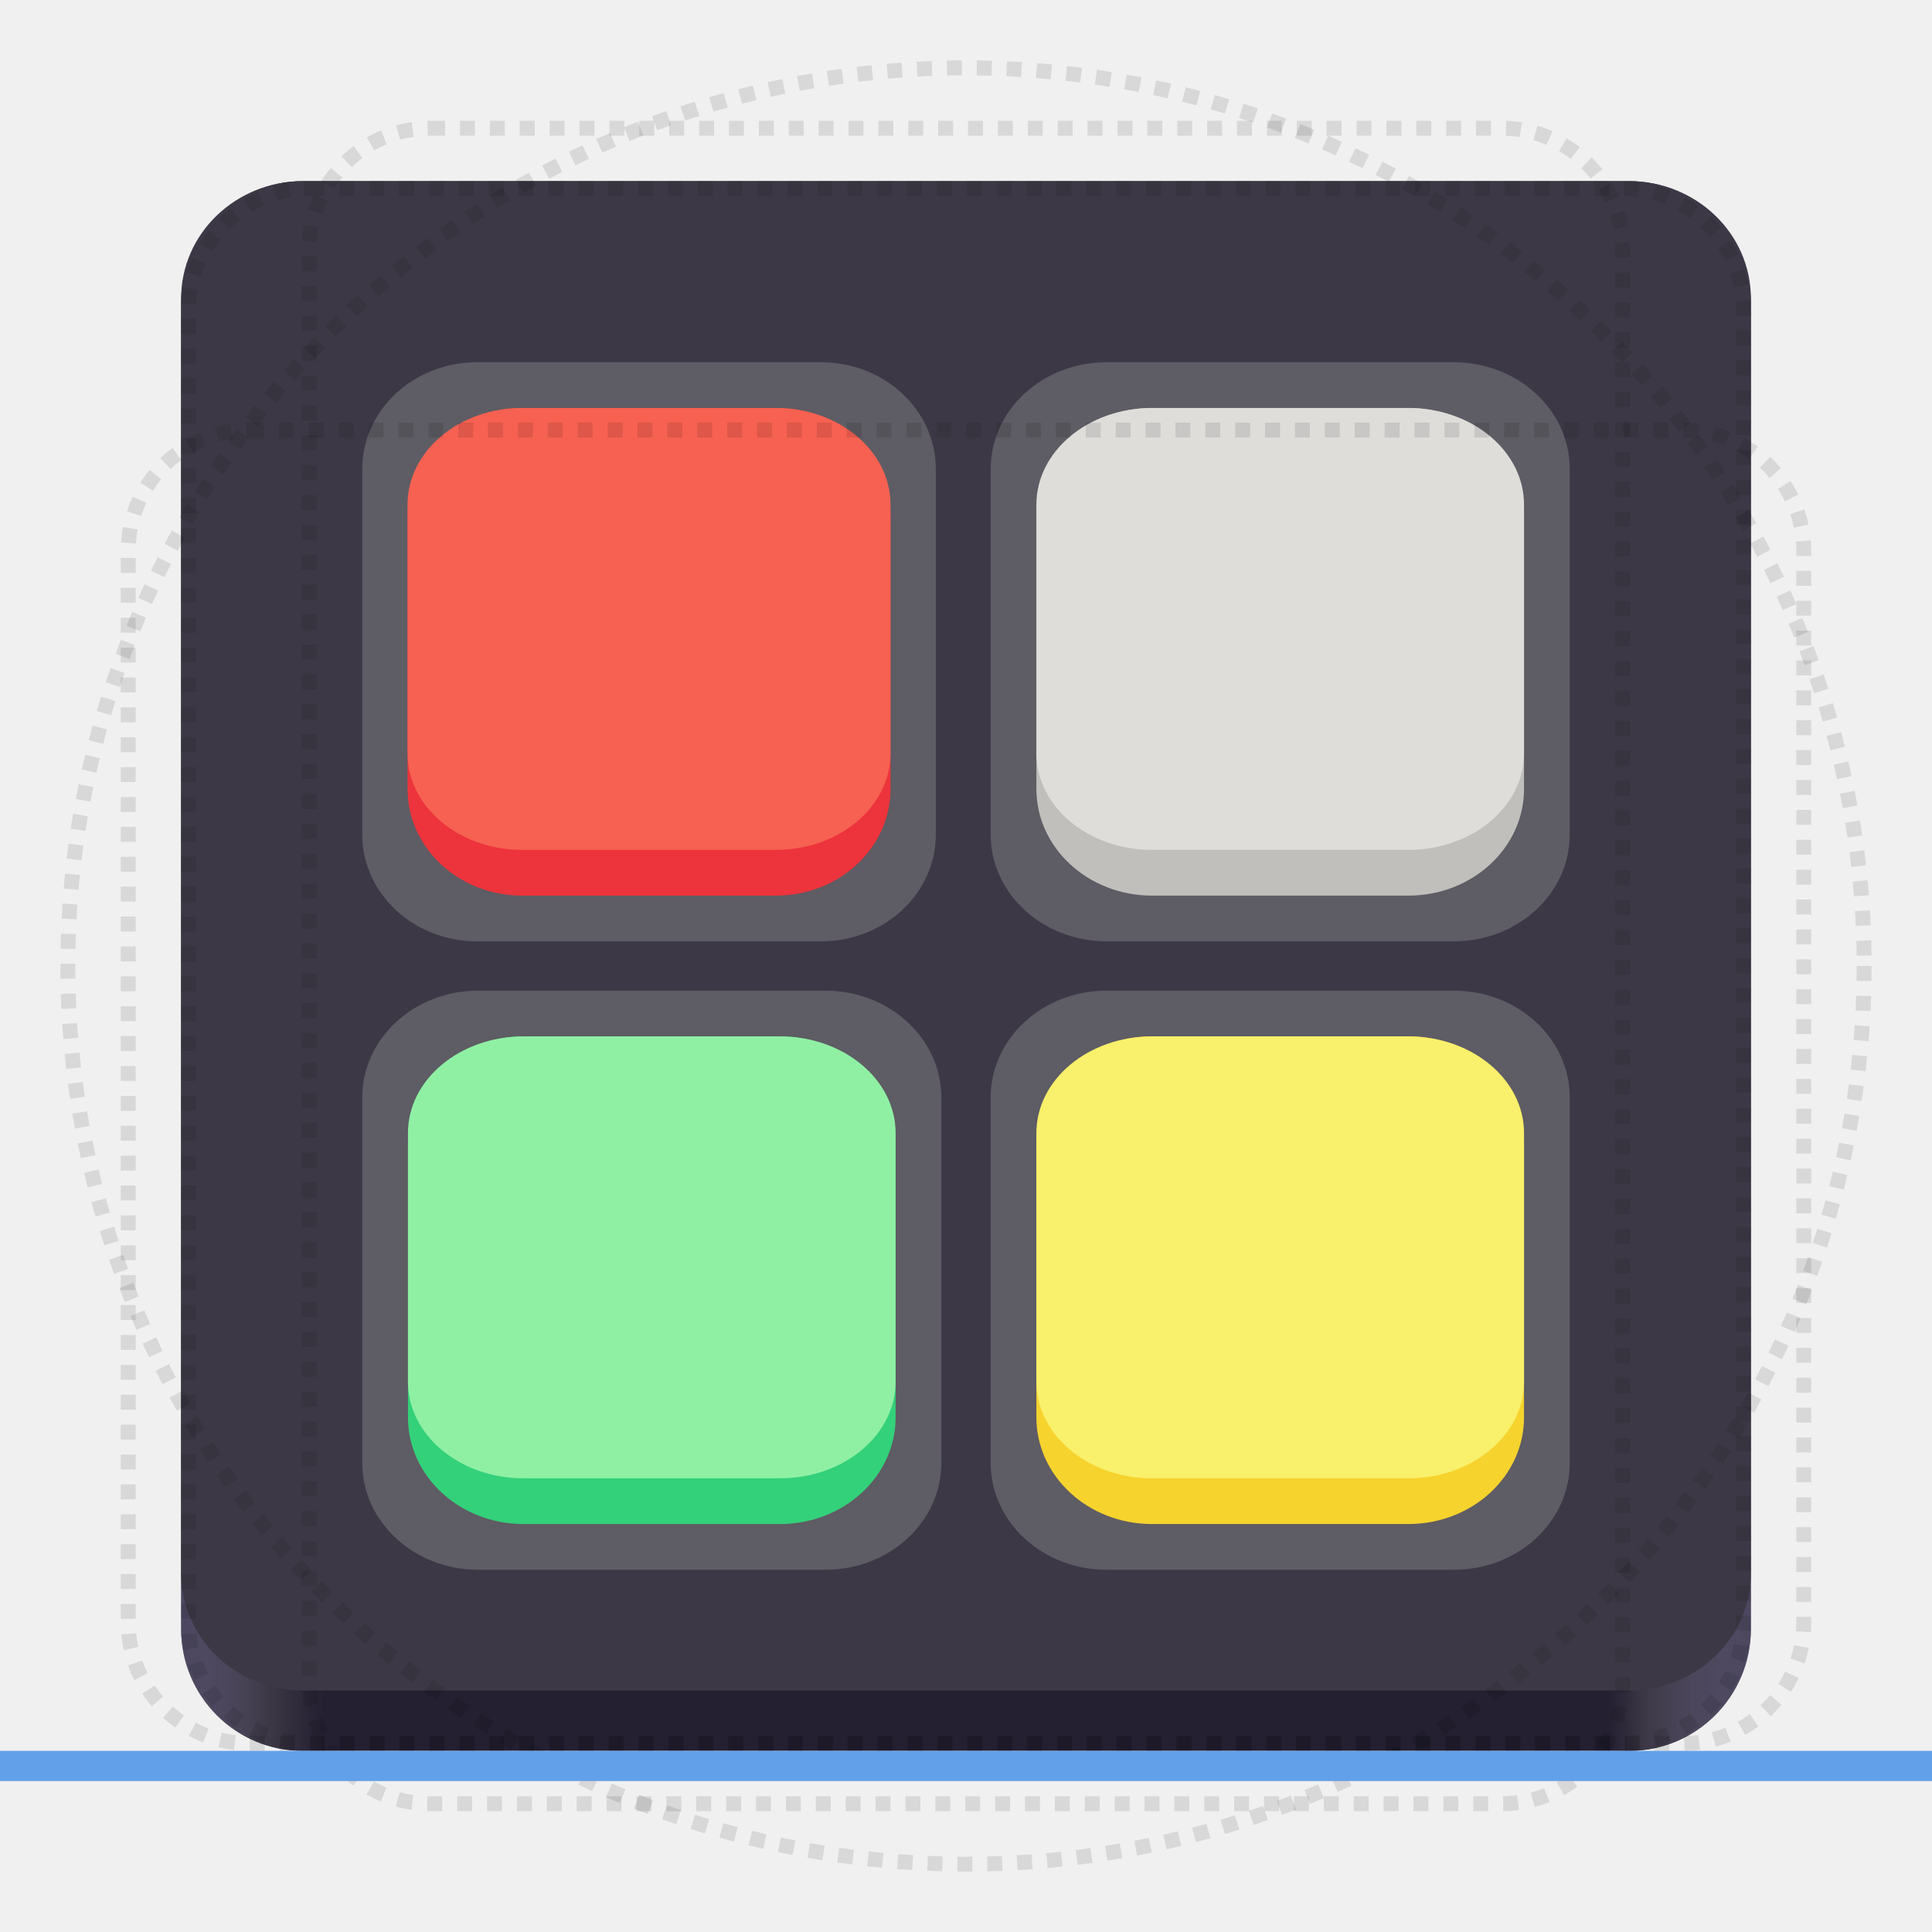
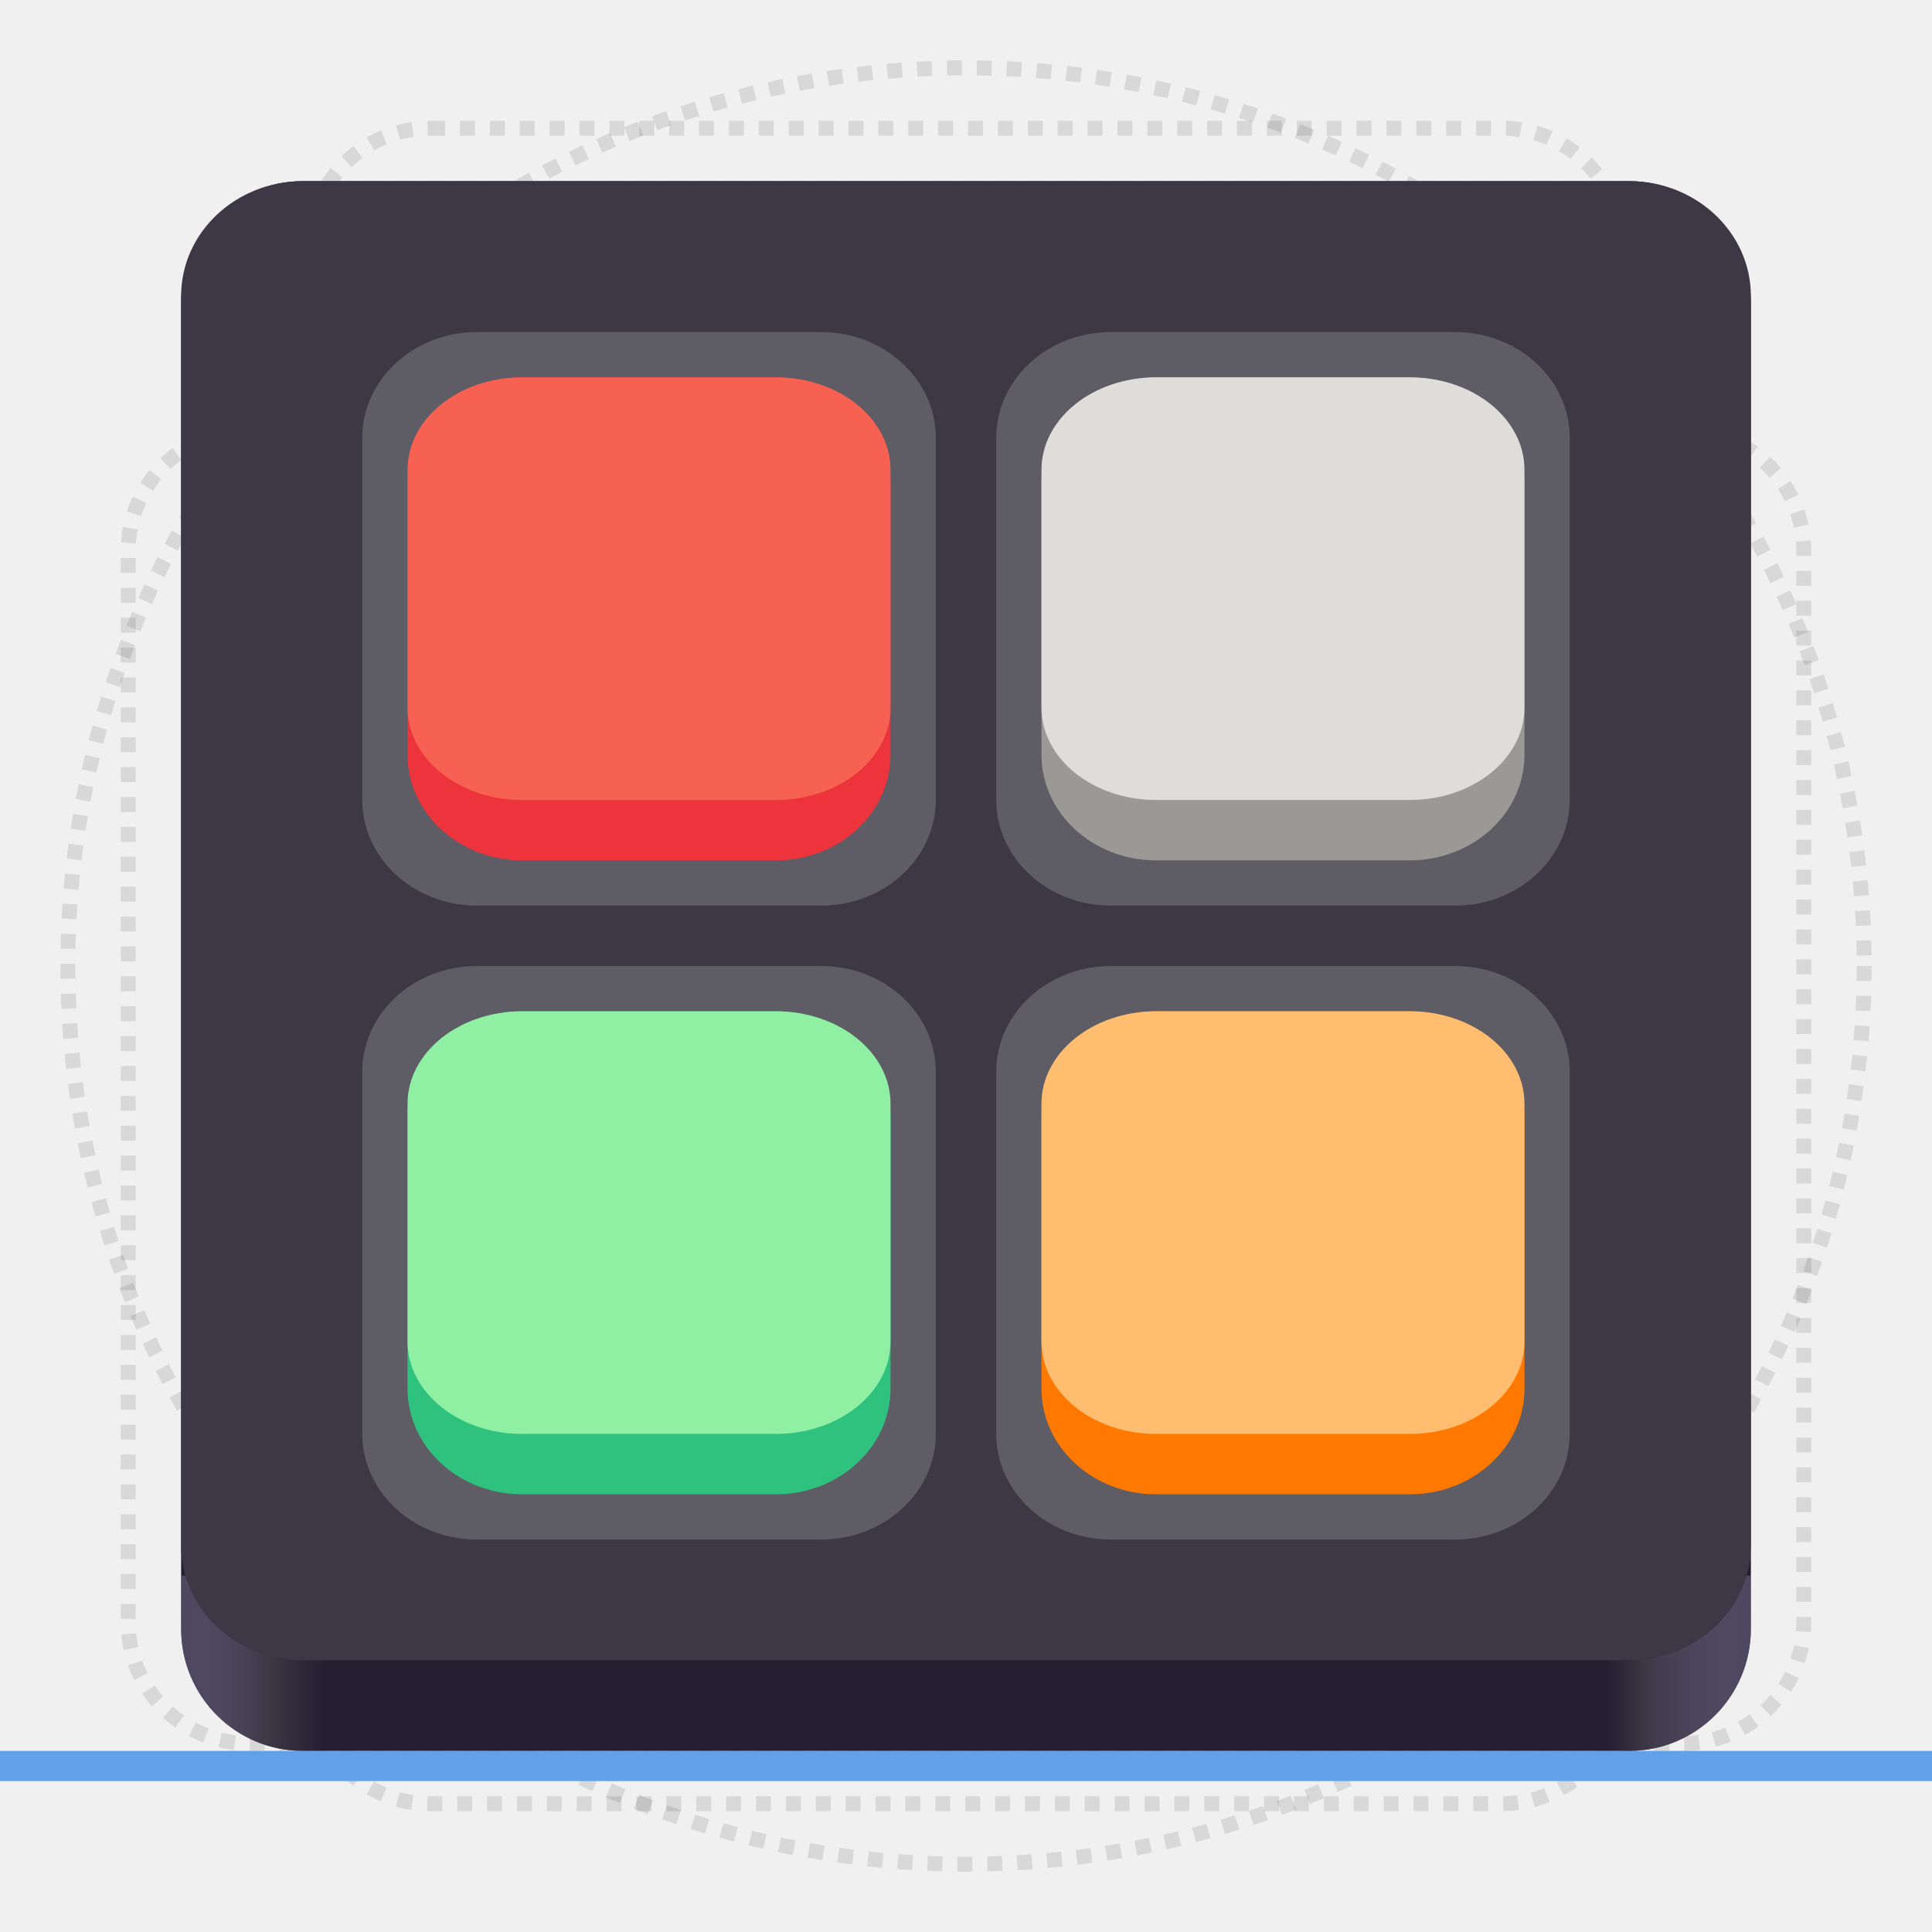
<svg xmlns="http://www.w3.org/2000/svg" xmlns:xlink="http://www.w3.org/1999/xlink" width="128" height="128" id="svg11300" version="1.0" style="display:inline;enable-background:new" viewBox="0 0 128 128">
  <defs id="defs3">
    <linearGradient id="linearGradient5279">
      <stop style="stop-color:#756f8f;stop-opacity:0.5;" offset="0" id="stop5273" />
      <stop style="stop-color:#3d3846;stop-opacity:1;" offset="0.61" id="stop5275" />
      <stop style="stop-color:#3d3846;stop-opacity:0;" offset="1" id="stop5277" />
    </linearGradient>
    <linearGradient id="linearGradient5228">
      <stop style="stop-color:#756f8f;stop-opacity:0.5;" offset="0" id="stop5224" />
      <stop style="stop-color:#3d3846;stop-opacity:1;" offset="0.738" id="stop5232" />
      <stop style="stop-color:#3d3846;stop-opacity:0;" offset="1" id="stop5226" />
    </linearGradient>
    <linearGradient y2="236" x2="96" y1="236" x1="32" gradientTransform="translate(604.8168,170.5864)" gradientUnits="userSpaceOnUse" id="linearGradient1099" xlink:href="#linearGradient1036" />
    <linearGradient id="linearGradient1036">
      <stop id="stop1032" offset="0" style="stop-color:#d5d3cf;stop-opacity:1;" />
      <stop id="stop1034" offset="1" style="stop-color:#f6f5f4;stop-opacity:1" />
    </linearGradient>
    <radialGradient r="32" fy="-76" fx="-244" cy="-76" cx="-244" gradientTransform="matrix(0.8833333,0,0,0.8833333,-460.3502,463.1197)" gradientUnits="userSpaceOnUse" id="radialGradient1103" xlink:href="#linearGradient1069" />
    <linearGradient id="linearGradient1069">
      <stop id="stop1065" offset="0" style="stop-color:#d5d3cf;stop-opacity:1" />
      <stop id="stop1067-1" offset="1" style="stop-color:#949390;stop-opacity:1" />
    </linearGradient>
    <linearGradient gradientUnits="userSpaceOnUse" y2="232" x2="64" y1="262.5" x1="64" id="linearGradient1027" xlink:href="#linearGradient1025" gradientTransform="translate(-470.5864,432.8168)" />
    <linearGradient id="linearGradient1025">
      <stop id="stop1021" offset="0" style="stop-color:#9a9996;stop-opacity:1" />
      <stop id="stop1023" offset="1" style="stop-color:#77767b;stop-opacity:1" />
    </linearGradient>
    <clipPath clipPathUnits="userSpaceOnUse" id="clipPath1609-7">
      <path id="path1611-5" d="m 252,116 28,-28 v -8 h -36 v 36 z" style="fill:#e74747;stroke:none;stroke-width:0.25px;stroke-linecap:butt;stroke-linejoin:miter;stroke-opacity:1" />
    </clipPath>
    <linearGradient xlink:href="#linearGradient5279" id="linearGradient5230" x1="28.687" y1="285.35" x2="38.06" y2="285.35" gradientUnits="userSpaceOnUse" />
    <linearGradient xlink:href="#linearGradient5228" id="linearGradient5270" gradientUnits="userSpaceOnUse" x1="28.687" y1="285.35" x2="38.06" y2="285.35" gradientTransform="matrix(-1,0,0,1,160.3833,8.5587402e-4)" />
  </defs>
  <g id="layer1" style="display:inline" transform="translate(0,-172)">
    <g id="layer2" style="display:inline">
      <g style="display:inline;fill:#000000;enable-background:new" transform="matrix(7.991171,0,0,8.003641,-167.7909,-4846.078)" id="g12027" />
      <rect style="display:inline;overflow:visible;visibility:visible;fill:#f0f0f0;fill-opacity:1;fill-rule:nonzero;stroke:none;stroke-width:0.5;marker:none;enable-background:accumulate" id="rect13805" width="128" height="128" x="9.2651362e-08" y="172" />
      <g id="g883" style="fill:none;fill-opacity:0.251;stroke:#a579b3;stroke-opacity:1" transform="translate(-24,24)" />
      <g id="g900" style="fill:none;fill-opacity:0.251;stroke:#a579b3;stroke-opacity:1" transform="translate(-24,24)" />
      <rect y="172" x="160" height="16" width="16" id="rect859" style="display:inline;overflow:visible;visibility:visible;fill:#f0f0f0;fill-opacity:1;fill-rule:nonzero;stroke:none;stroke-width:0.5;marker:none;enable-background:accumulate" />
      <text xml:space="preserve" style="font-style:normal;font-variant:normal;font-weight:bold;font-stretch:normal;font-size:4px;line-height:125%;font-family:Cantarell;-inkscape-font-specification:'Cantarell, Bold';text-align:start;writing-mode:lr-tb;text-anchor:start;display:inline;fill:#000000;fill-opacity:1;stroke:none;stroke-width:0.333;enable-background:new" x="0" y="164" id="text863">
        <tspan style="font-size:4px;stroke-width:0.333" id="tspan861" x="0" y="164">Hicolor</tspan>
      </text>
      <text id="text867" y="164" x="160" style="font-style:normal;font-variant:normal;font-weight:bold;font-stretch:normal;font-size:4px;line-height:125%;font-family:Cantarell;-inkscape-font-specification:'Cantarell, Bold';text-align:start;writing-mode:lr-tb;text-anchor:start;display:inline;fill:#000000;fill-opacity:1;stroke:none;stroke-width:0.333;enable-background:new" xml:space="preserve">
        <tspan y="164" x="160" id="tspan865" style="font-size:4px;stroke-width:0.333">Symbolic</tspan>
      </text>
    </g>
-     <g id="layer9" style="display:inline" transform="matrix(1.009615,0,0,1.009615,-16.96231,-5.901728)">
-       <rect style="display:inline;fill:#241f31;stroke-width:2.408;stroke-linejoin:round;stroke-miterlimit:6.8;enable-background:new" id="rect575" width="103.01" height="103.01" x="28.686" y="188.093" rx="8" ry="8" />
-       <path id="rect2696" style="display:inline;fill:url(#linearGradient5230);fill-opacity:1;stroke-width:2.084;stroke-linejoin:round;stroke-miterlimit:6.8;enable-background:new" d="m 28.687,279.598 v 3.504 c 0,4.432 3.568,8 8,8 h 1.373 v -11.504 z" />
-       <path id="rect2696-0" style="display:inline;fill:url(#linearGradient5270);fill-opacity:1;stroke-width:2.084;stroke-linejoin:round;stroke-miterlimit:6.8;enable-background:new" d="m 131.696,279.599 v 3.504 c 0,4.432 -3.568,8 -8,8 h -1.373 v -11.504 z" />
-       <rect style="display:inline;fill:#3d3846;stroke-width:2.361;stroke-linejoin:round;stroke-miterlimit:6.8;enable-background:new" id="rect575-5" width="103.01" height="99.048" x="28.686" y="188.093" rx="8" ry="7.692" />
-       <g id="g1055-92" style="display:inline;enable-background:new" transform="translate(0.6190657,-40.61905)">
-         <rect style="display:inline;fill:#5e5c64;stroke-width:2.288;stroke-linejoin:round;stroke-miterlimit:6.8;enable-background:new" id="rect705-07-61" width="38" height="38" x="81.191" y="240.598" rx="7.6" ry="7.01" />
-         <g id="g1049-6">
-           <rect style="fill:#c0bfbc;stroke-width:2.284;stroke-linejoin:round;stroke-miterlimit:6.8" id="rect939-1" width="32" height="32" x="84.191" y="243.598" rx="7.588" ry="7" />
-           <rect style="fill:#deddda;stroke-width:2.292;stroke-linejoin:round;stroke-miterlimit:6.8" id="rect993-28" width="32" height="29" x="84.191" y="243.598" rx="7.588" ry="6.343" />
-         </g>
-       </g>
-       <g id="g1055" transform="translate(0.6190657,0.619033)">
-         <rect style="display:inline;fill:#5e5c64;stroke-width:2.288;stroke-linejoin:round;stroke-miterlimit:6.8;enable-background:new" id="rect705-07" width="38" height="38" x="81.191" y="240.598" rx="7.6" ry="7.01" />
-         <g id="g1049">
-           <rect style="fill:#f6d32d;stroke-width:2.284;stroke-linejoin:round;stroke-miterlimit:6.8" id="rect939" width="32" height="32" x="84.191" y="243.598" rx="7.588" ry="7" />
-           <rect style="display:inline;fill:#f9f06b;stroke-width:2.292;stroke-linejoin:round;stroke-miterlimit:6.8;enable-background:new" id="rect993" width="32" height="29" x="84.191" y="243.598" rx="7.588" ry="6.343" />
-         </g>
-       </g>
-       <g id="g1055-3" style="display:inline;enable-background:new" transform="matrix(0.9904762,0,0,1,-39.84578,-40.61905)">
-         <rect style="display:inline;fill:#5e5c64;stroke-width:2.288;stroke-linejoin:round;stroke-miterlimit:6.8;enable-background:new" id="rect705-07-8" width="38" height="38" x="81.191" y="240.598" rx="7.6" ry="7.01" />
-         <g id="g1049-1">
-           <rect style="fill:#ed333b;stroke-width:2.284;stroke-linejoin:round;stroke-miterlimit:6.8" id="rect939-4" width="32" height="32" x="84.191" y="243.598" rx="7.588" ry="7" />
-           <rect style="display:inline;fill:#f66151;stroke-width:2.292;stroke-linejoin:round;stroke-miterlimit:6.8;enable-background:new" id="rect993-0" width="32" height="29" x="84.191" y="243.598" rx="7.588" ry="6.343" />
-         </g>
-       </g>
-       <g id="g1055-6" style="display:inline;enable-background:new" transform="translate(-40.61903,0.619033)">
-         <rect style="display:inline;fill:#5e5c64;stroke-width:2.288;stroke-linejoin:round;stroke-miterlimit:6.8;enable-background:new" id="rect705-07-0" width="38" height="38" x="81.191" y="240.598" rx="7.6" ry="7.01" />
-         <g id="g1049-0">
-           <rect style="fill:#33d17a;stroke-width:2.284;stroke-linejoin:round;stroke-miterlimit:6.8" id="rect939-0" width="32" height="32" x="84.191" y="243.598" rx="7.588" ry="7" />
-           <rect style="fill:#8ff0a4;stroke-width:2.292;stroke-linejoin:round;stroke-miterlimit:6.8" id="rect993-3" width="32" height="29" x="84.191" y="243.598" rx="7.588" ry="6.343" />
-         </g>
-       </g>
-     </g>
-     <g id="layer3" style="display:inline">
+     <g id="layer3" style="display:inline;enable-background:new">
      <circle cx="64" cy="236" r="59.504" id="circle2892" style="display:inline;opacity:0.1;vector-effect:none;fill:none;fill-opacity:1;stroke:#000000;stroke-width:0.99;stroke-linecap:butt;stroke-linejoin:miter;stroke-miterlimit:4;stroke-dasharray:0.99, 0.99;stroke-dashoffset:0;stroke-opacity:1;marker:none;marker-start:none;marker-mid:none;marker-end:none;paint-order:normal;enable-background:new" />
      <rect ry="8" rx="8" y="180.495" x="20.495" height="111.01" width="87.01" id="rect2894" style="display:inline;opacity:0.1;vector-effect:none;fill:none;fill-opacity:1;stroke:#000000;stroke-width:0.99;stroke-linecap:butt;stroke-linejoin:miter;stroke-miterlimit:4;stroke-dasharray:0.99, 0.99;stroke-dashoffset:0;stroke-opacity:1;marker:none;marker-start:none;marker-mid:none;marker-end:none;paint-order:normal;enable-background:new" />
      <rect ry="8" rx="8" y="184.495" x="12.495" height="103.01" width="103.01" id="rect2896" style="display:inline;opacity:0.1;vector-effect:none;fill:none;fill-opacity:1;stroke:#000000;stroke-width:0.99;stroke-linecap:butt;stroke-linejoin:miter;stroke-miterlimit:4;stroke-dasharray:0.99, 0.99;stroke-dashoffset:0;stroke-opacity:1;marker:none;marker-start:none;marker-mid:none;marker-end:none;paint-order:normal;enable-background:new" />
      <rect ry="8" rx="8" y="200.495" x="8.495" height="87.01" width="111.01" id="rect2898" style="display:inline;opacity:0.1;vector-effect:none;fill:none;fill-opacity:1;stroke:#000000;stroke-width:0.99;stroke-linecap:butt;stroke-linejoin:miter;stroke-miterlimit:4;stroke-dasharray:0.99, 0.99;stroke-dashoffset:0;stroke-opacity:1;marker:none;marker-start:none;marker-mid:none;marker-end:none;paint-order:normal;enable-background:new" />
      <path id="path2900" d="M 2.6203015e-5,289 H 128" style="display:inline;fill:none;stroke:#62a0ea;stroke-width:2;stroke-linecap:butt;stroke-linejoin:miter;stroke-miterlimit:4;stroke-dasharray:none;stroke-opacity:1;enable-background:new" />
    </g>
+     <g id="layer9" style="display:inline" transform="matrix(1.009615,0,0,1.009615,-16.96231,-5.901728)">
+       <rect style="display:inline;fill:#241f31;stroke-width:2.408;stroke-linejoin:round;stroke-miterlimit:6.8;enable-background:new" id="rect575" width="103.01" height="103.01" x="28.686" y="188.093" rx="8" ry="8" />
+       <path id="rect2696" style="display:inline;fill:url(#linearGradient5230);fill-opacity:1;stroke-width:2.084;stroke-linejoin:round;stroke-miterlimit:6.8;enable-background:new" d="m 28.687,279.598 v 3.504 c 0,4.432 3.568,8 8,8 h 1.373 v -11.504 z" />
+       <path id="rect2696-0" style="display:inline;fill:url(#linearGradient5270);fill-opacity:1;stroke-width:2.084;stroke-linejoin:round;stroke-miterlimit:6.8;enable-background:new" d="m 131.696,279.599 v 3.504 c 0,4.432 -3.568,8 -8,8 h -1.373 v -11.504 z" />
+       <rect style="display:inline;fill:#3d3846;stroke-width:2.338;stroke-linejoin:round;stroke-miterlimit:6.8;enable-background:new" id="rect575-5" width="103.01" height="97.067" x="28.686" y="188.093" rx="8" ry="7.538" />
+       <g id="g1055-3" style="display:inline;enable-background:new" transform="matrix(0.9904762,0,0,1,-39.84578,-42.60001)">
+         <rect style="display:inline;fill:#5e5c64;stroke-width:2.277;stroke-linejoin:round;stroke-miterlimit:6.8;enable-background:new" id="rect705-07-8" width="38" height="37.638" x="81.191" y="240.598" rx="7.6" ry="6.944" />
+         <g id="g1049-1" transform="translate(0,-0.02857113)">
+           <rect style="fill:#ed333b;stroke-width:2.273;stroke-linejoin:round;stroke-miterlimit:6.8" id="rect939-4" width="32" height="31.695" x="84.191" y="243.598" rx="7.588" ry="6.933" />
+           <rect style="display:inline;fill:#f66151;stroke-width:2.242;stroke-linejoin:round;stroke-miterlimit:6.8;enable-background:new" id="rect993-0" width="32" height="27.733" x="84.191" y="243.598" rx="7.588" ry="6.066" />
+         </g>
+       </g>
+       <g id="g1055-3-8" style="display:inline;enable-background:new" transform="matrix(0.9904762,0,0,1,-39.84578,-1.000012)">
+         <rect style="display:inline;fill:#5e5c64;stroke-width:2.277;stroke-linejoin:round;stroke-miterlimit:6.8;enable-background:new" id="rect705-07-8-5" width="38" height="37.638" x="81.191" y="240.598" rx="7.6" ry="6.944" />
+         <g id="g1049-1-4" transform="translate(0,-0.02857113)">
+           <rect style="fill:#2ec27e;stroke-width:2.273;stroke-linejoin:round;stroke-miterlimit:6.8" id="rect939-4-2" width="32" height="31.695" x="84.191" y="243.598" rx="7.588" ry="6.933" />
+           <rect style="display:inline;fill:#8ff0a4;stroke-width:2.242;stroke-linejoin:round;stroke-miterlimit:6.8;enable-background:new" id="rect993-0-3" width="32" height="27.733" x="84.191" y="243.598" rx="7.588" ry="6.066" />
+         </g>
+       </g>
+       <g id="g1055-3-8-0" style="display:inline;enable-background:new" transform="matrix(0.9904762,0,0,1,1.754221,-1.000012)">
+         <rect style="display:inline;fill:#5e5c64;stroke-width:2.277;stroke-linejoin:round;stroke-miterlimit:6.8;enable-background:new" id="rect705-07-8-5-1" width="38" height="37.638" x="81.191" y="240.598" rx="7.6" ry="6.944" />
+         <g id="g1049-1-4-0" transform="translate(0,-0.02857113)">
+           <rect style="fill:#ff7800;stroke-width:2.273;stroke-linejoin:round;stroke-miterlimit:6.8" id="rect939-4-2-0" width="32" height="31.695" x="84.191" y="243.598" rx="7.588" ry="6.933" />
+           <rect style="display:inline;fill:#ffbe6f;stroke-width:2.242;stroke-linejoin:round;stroke-miterlimit:6.8;enable-background:new" id="rect993-0-3-0" width="32" height="27.733" x="84.191" y="243.598" rx="7.588" ry="6.066" />
+         </g>
+       </g>
+       <g id="g1055-3-6" style="display:inline;enable-background:new" transform="matrix(0.9904762,0,0,1,1.754221,-42.60001)">
+         <rect style="display:inline;fill:#5e5c64;stroke-width:2.277;stroke-linejoin:round;stroke-miterlimit:6.8;enable-background:new" id="rect705-07-8-1" width="38" height="37.638" x="81.191" y="240.598" rx="7.6" ry="6.944" />
+         <g id="g1049-1-5" transform="translate(0,-0.02857113)">
+           <rect style="fill:#9a9996;stroke-width:2.273;stroke-linejoin:round;stroke-miterlimit:6.8" id="rect939-4-6" width="32" height="31.695" x="84.191" y="243.598" rx="7.588" ry="6.933" />
+           <rect style="display:inline;fill:#deddda;stroke-width:2.242;stroke-linejoin:round;stroke-miterlimit:6.8;enable-background:new" id="rect993-0-2" width="32" height="27.733" x="84.191" y="243.598" rx="7.588" ry="6.066" />
+         </g>
+       </g>
+     </g>
  </g>
</svg>
